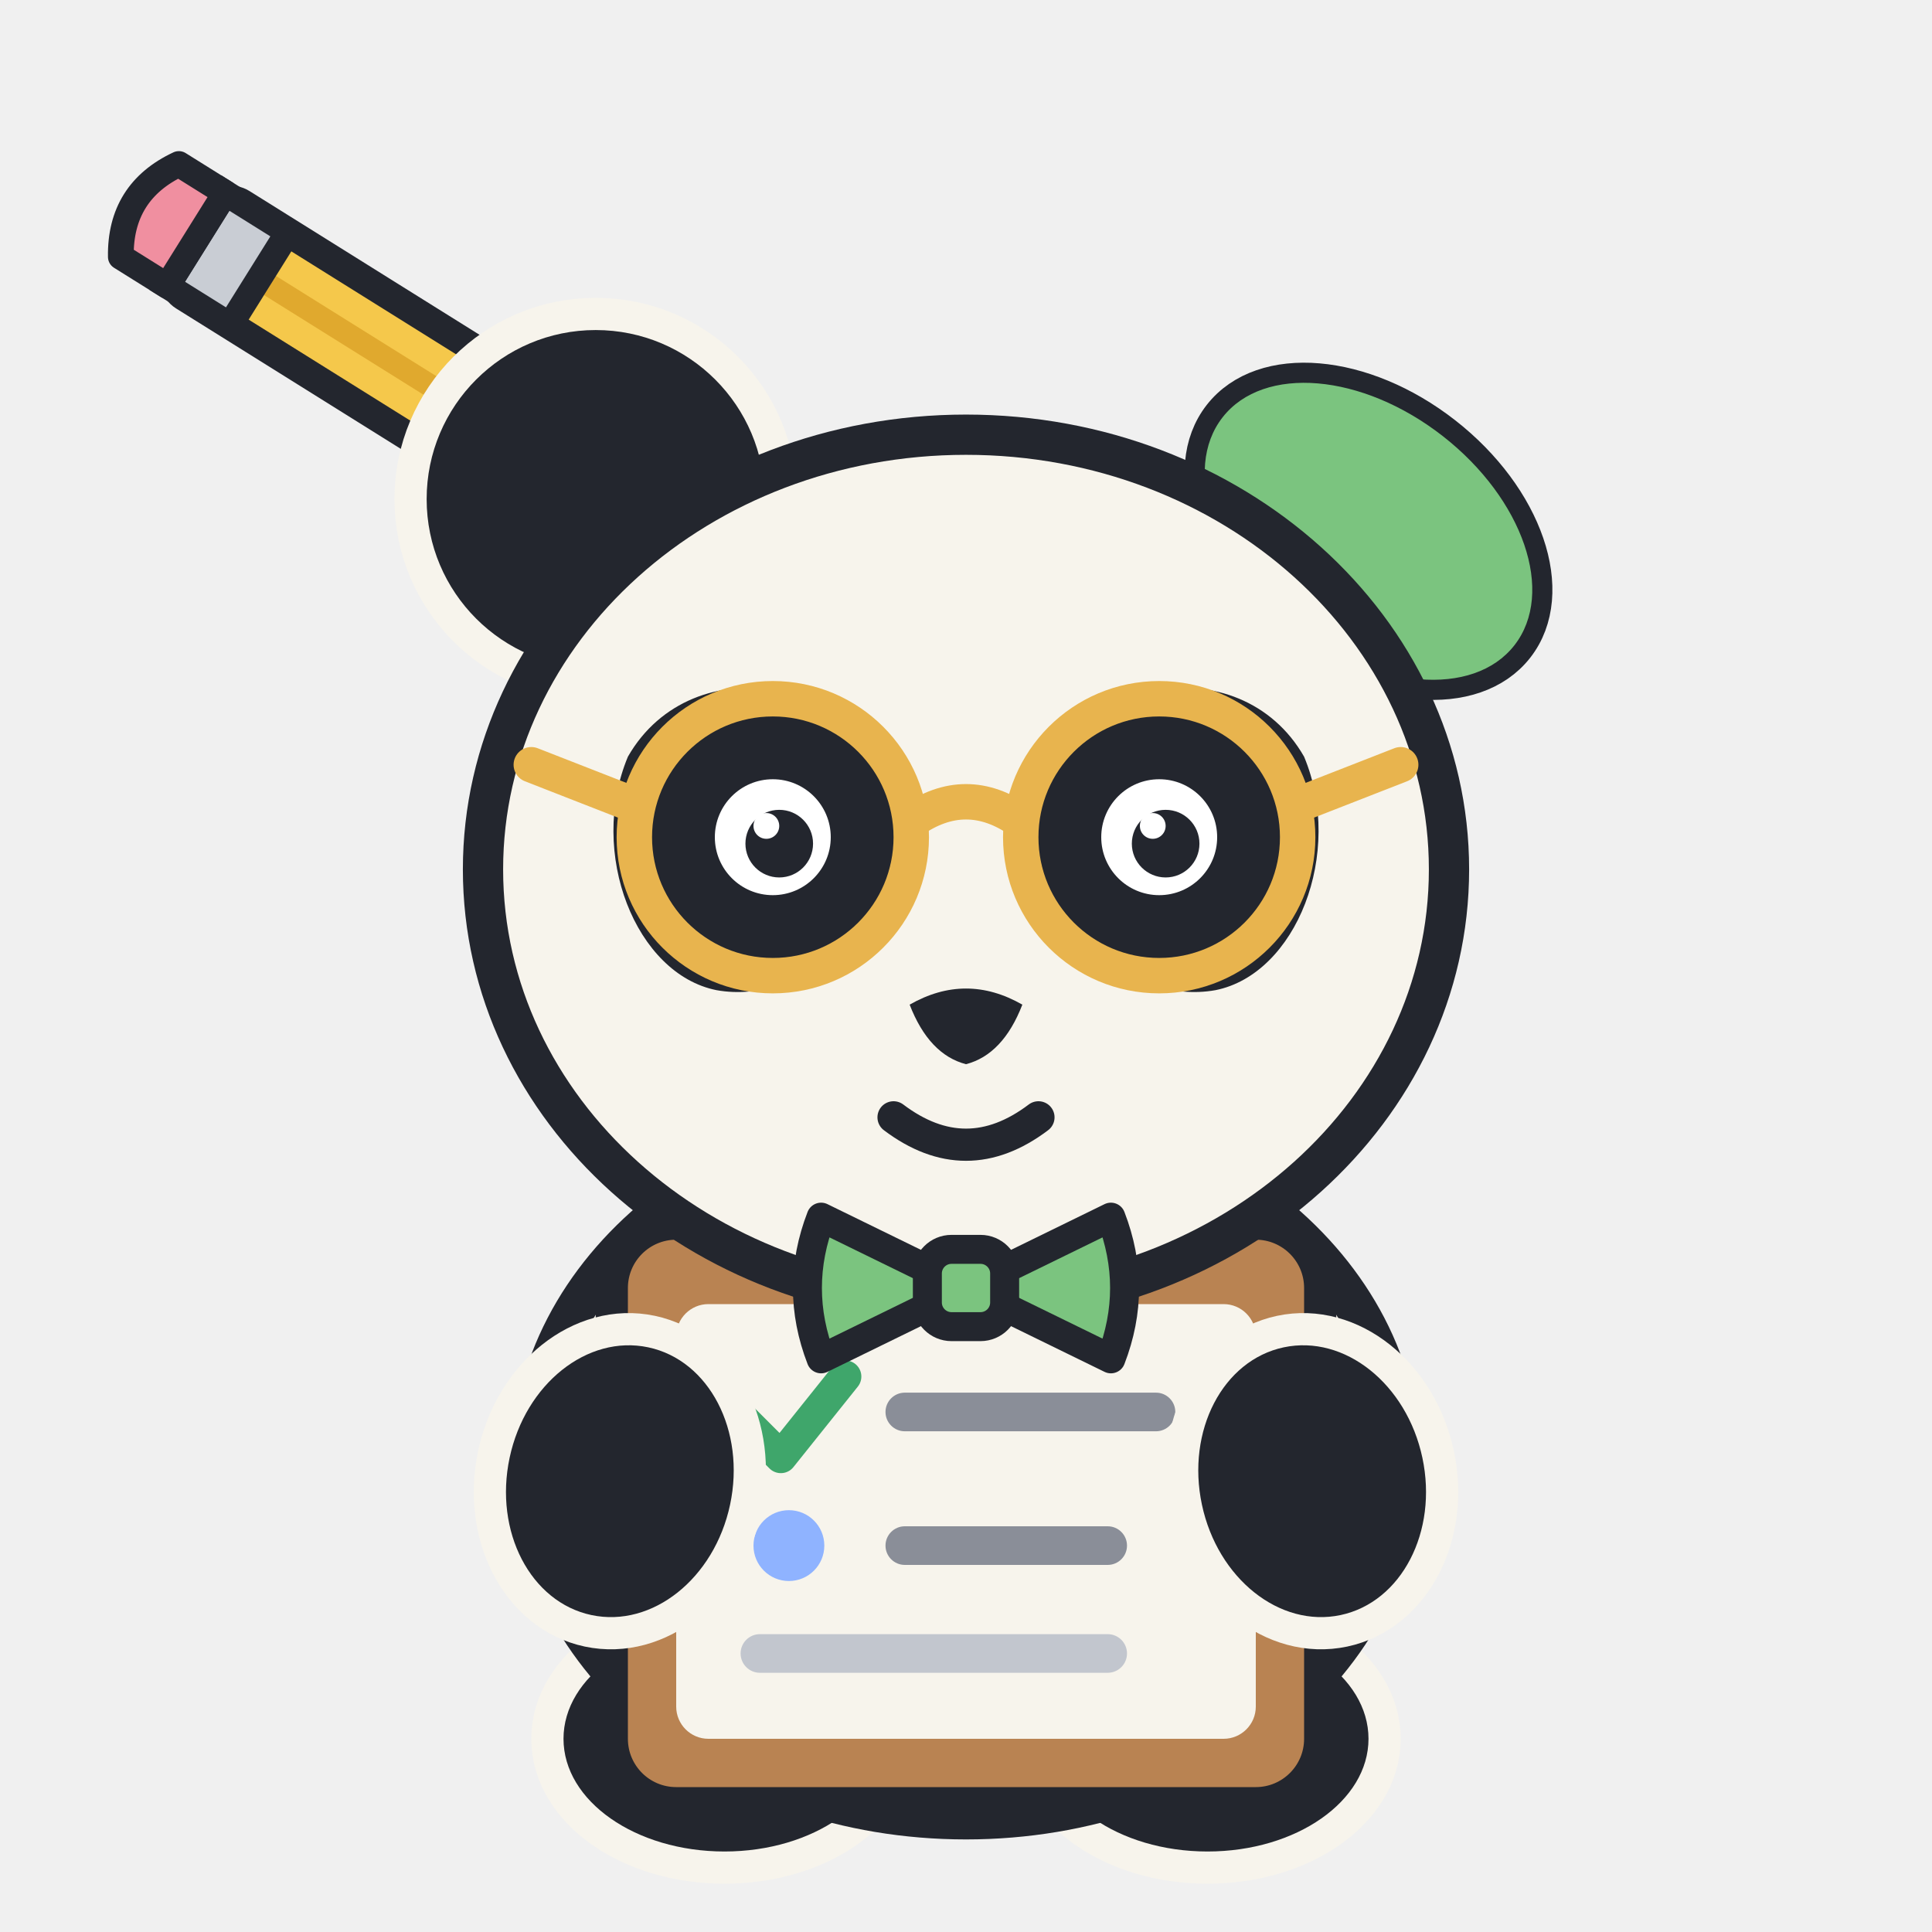
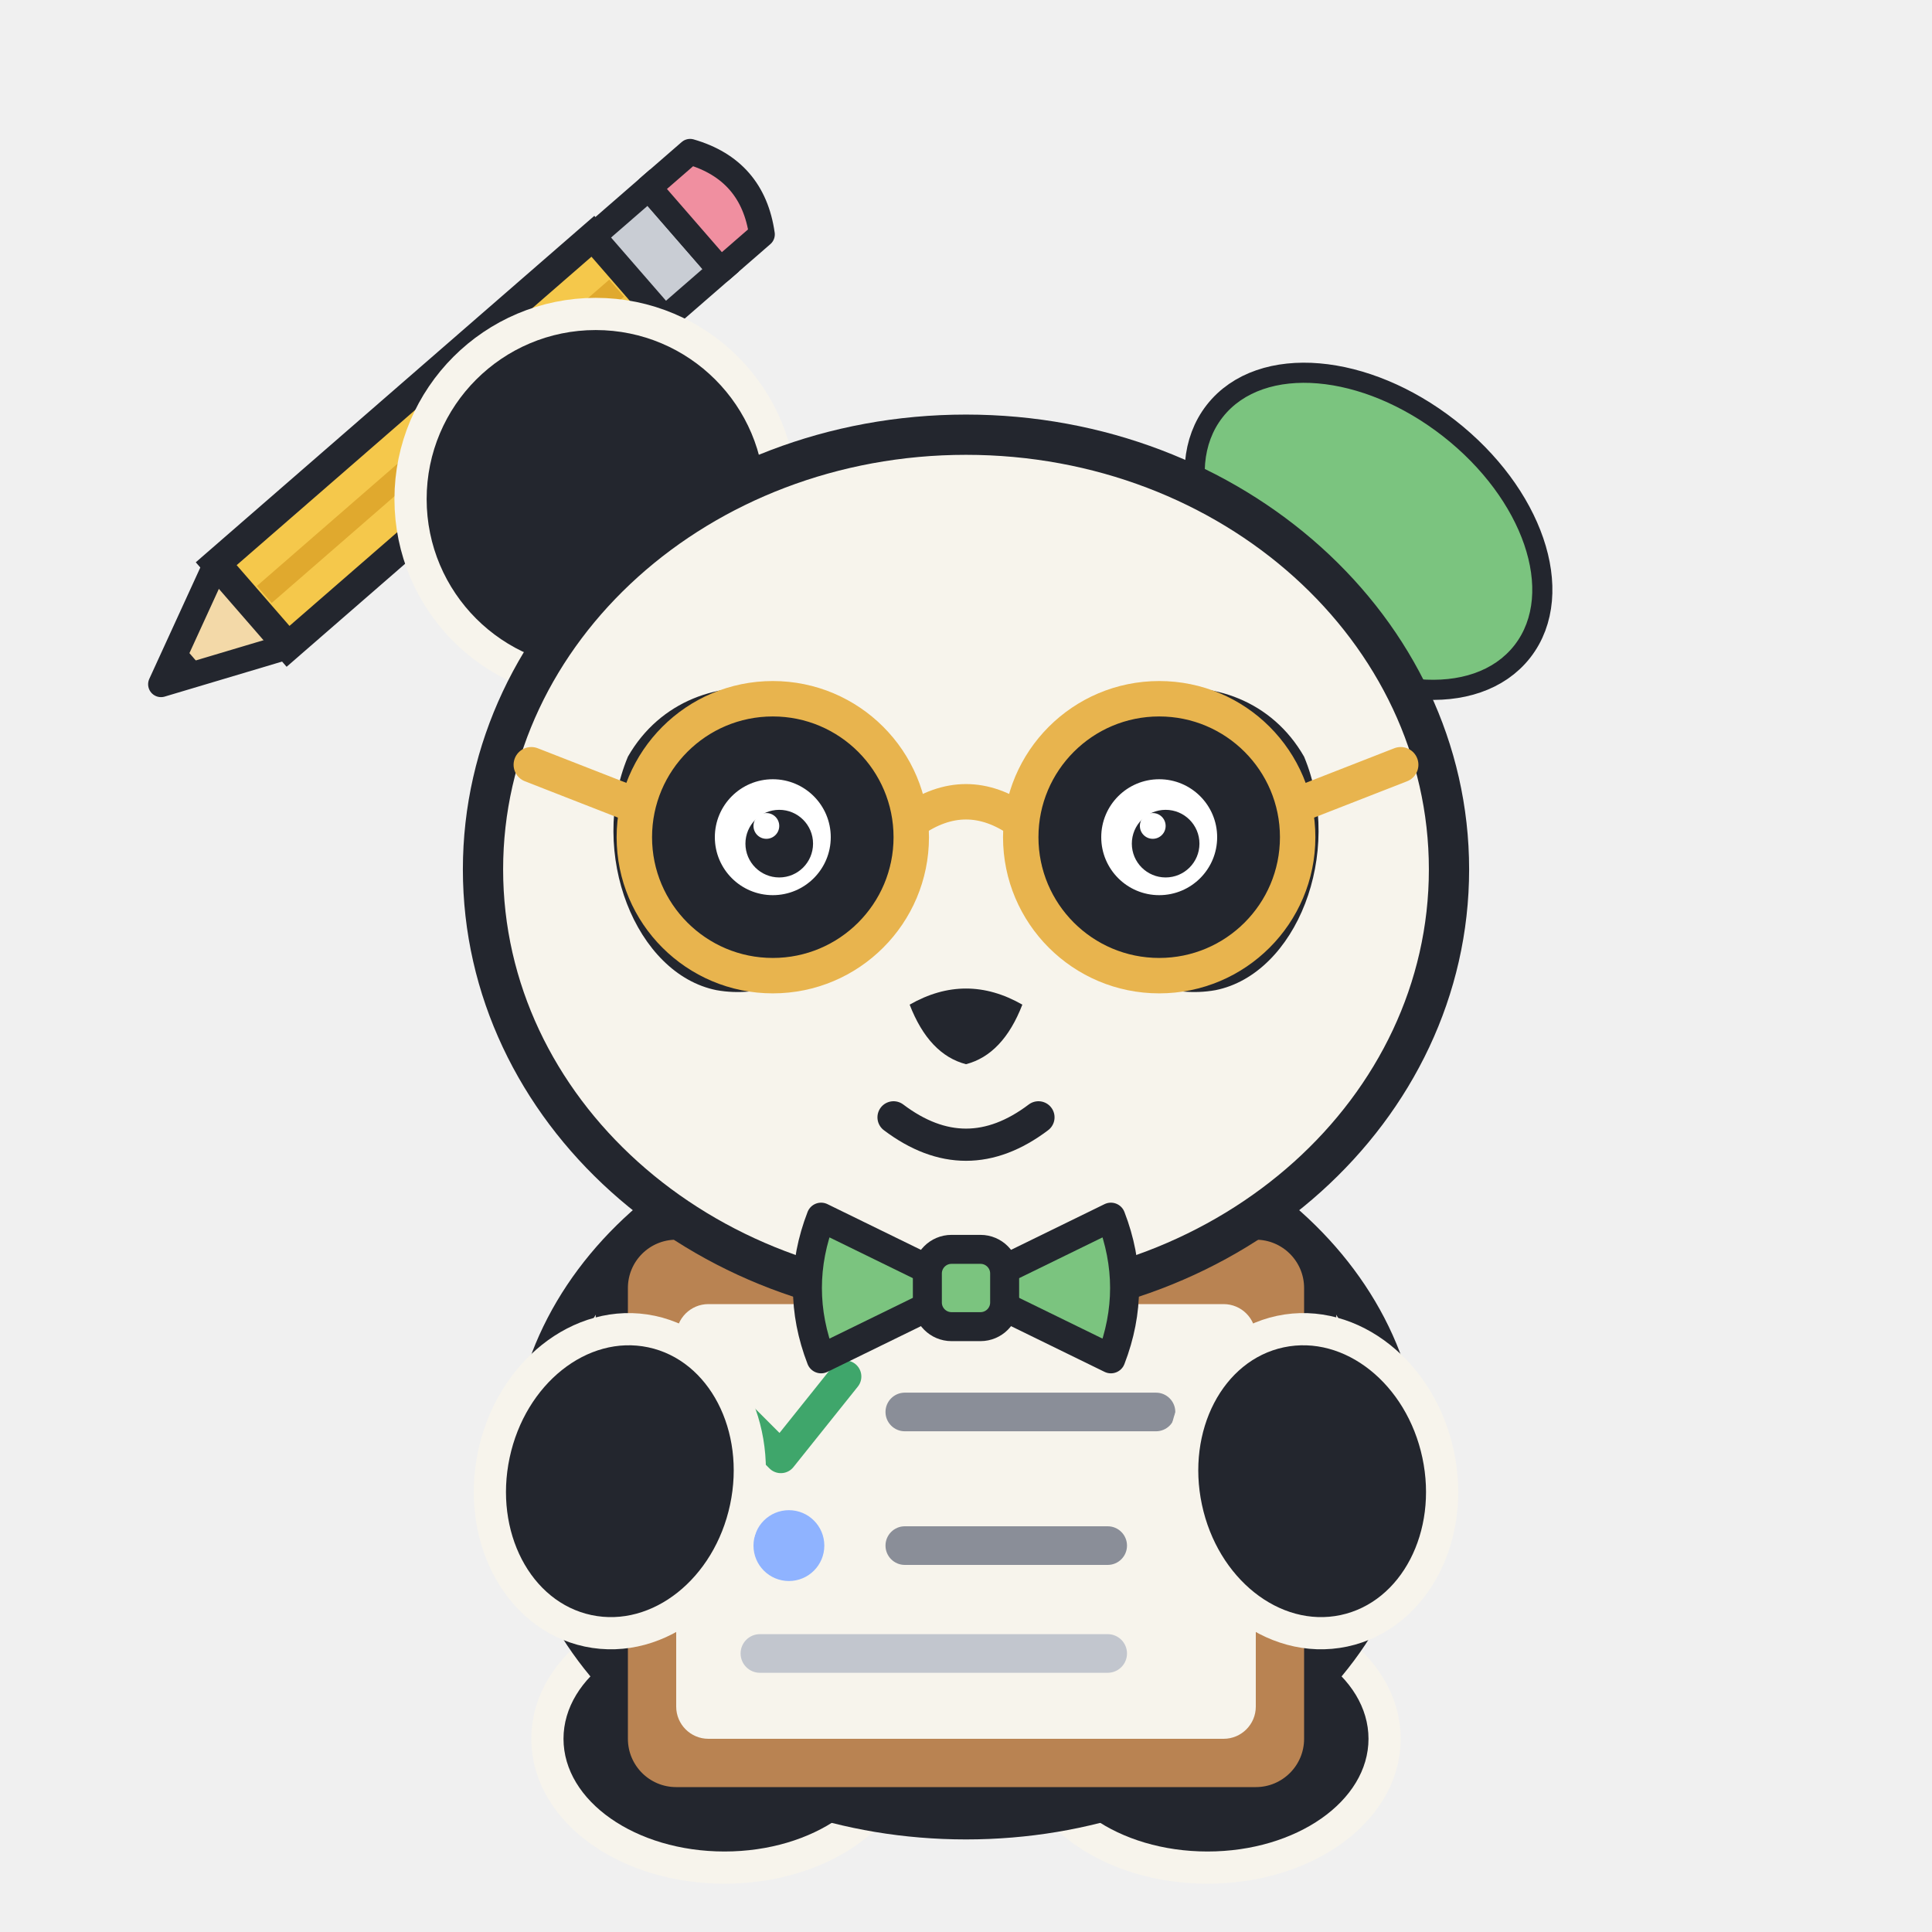
<svg xmlns="http://www.w3.org/2000/svg" viewBox="0 0 120 120" width="120" height="120">
-   <g transform="rotate(32 30 26)">
-     <rect x="9" y="22.6" width="44" height="6.8" rx="1.2" fill="#F5C84B" stroke="#23262E" stroke-width="1.8" />
-     <path d="M10.5 26 L51.5 26" stroke="#E0A92E" stroke-width="1.4" />
-     <rect x="9" y="22.6" width="4.6" height="6.8" fill="#C9CDD4" stroke="#23262E" stroke-width="1.6" />
-     <path d="M9 22.6 L5.6 22.6 Q3.4 26 5.6 29.4 L9 29.4 Z" fill="#F08FA0" stroke="#23262E" stroke-width="1.6" stroke-linejoin="round" />
+   <g transform="translate(10 42.5) rotate(-41)">
+     <path d="M0 0 L7.5 -3.4 L7.5 3.4 Z" fill="#F3D9A8" stroke="#23262E" stroke-width="1.6" stroke-linejoin="round" />
+     <path d="M0 0 L2.6 -1.2 L2.6 1.2 Z" fill="#23262E" />
+     <rect x="7.5" y="-3.4" width="31" height="6.8" fill="#F5C84B" stroke="#23262E" stroke-width="1.8" />
+     <path d="M8.5 0 L37.5 0" stroke="#E0A92E" stroke-width="1.4" />
+     <rect x="38.5" y="-3.4" width="4.6" height="6.8" fill="#C9CDD4" stroke="#23262E" stroke-width="1.6" />
+     <path d="M43.1 -3.4 L46.5 -3.4 Q48.7 0 46.5 3.4 L43.1 3.4 Z" fill="#F08FA0" stroke="#23262E" stroke-width="1.6" stroke-linejoin="round" />
  </g>
  <circle cx="37" cy="31" r="10.5" fill="#23262E" stroke="#F7F4EC" stroke-width="4" paint-order="stroke" />
  <ellipse cx="85" cy="33" rx="11.5" ry="7.5" transform="rotate(38 85 33)" fill="#7BC47F" stroke="#23262E" stroke-width="2.5" paint-order="stroke" />
  <ellipse cx="45" cy="108" rx="10" ry="7" fill="#23262E" stroke="#F7F4EC" stroke-width="4" paint-order="stroke" />
  <ellipse cx="75" cy="108" rx="10" ry="7" fill="#23262E" stroke="#F7F4EC" stroke-width="4" paint-order="stroke" />
  <ellipse cx="60" cy="91" rx="27" ry="22" fill="#F7F4EC" stroke="#23262E" stroke-width="2.5" />
  <rect x="38" y="76" width="44" height="36" rx="4" fill="#B98352" stroke="#23262E" stroke-width="2" />
  <rect x="42" y="81" width="36" height="27" rx="2" fill="#F7F4EC" />
  <rect x="52" y="72.5" width="16" height="7" rx="2" fill="#9AA0AA" stroke="#23262E" stroke-width="1.6" />
  <path d="M46 88 L48.5 90.5 L52.5 85.5" fill="none" stroke="#3FA66B" stroke-width="2" stroke-linecap="round" stroke-linejoin="round" />
  <rect x="55" y="86.5" width="18" height="2.4" rx="1.2" fill="#8A8E98" />
  <circle cx="49" cy="96" r="2.2" fill="#8FB3FF" />
  <rect x="55" y="94.8" width="15" height="2.4" rx="1.2" fill="#8A8E98" />
  <rect x="46" y="101.5" width="24" height="2.4" rx="1.2" fill="#C2C6CE" />
  <g fill="#23262E" stroke="#F7F4EC" stroke-width="4" paint-order="stroke">
    <ellipse cx="38.5" cy="92" rx="7" ry="8.5" transform="rotate(12 38.5 92)" />
    <ellipse cx="81.5" cy="92" rx="7" ry="8.5" transform="rotate(-12 81.5 92)" />
  </g>
  <ellipse cx="60" cy="54" rx="30" ry="27" fill="#F7F4EC" stroke="#23262E" stroke-width="2.5" />
  <path d="M39 47 C43 40 54 42 55.5 50 C56.5 57 50 62.5 44.5 61.5 C39.5 60.5 36.5 53 39 47 Z" fill="#23262E" />
  <path d="M81 47 C77 40 66 42 64.5 50 C63.5 57 70 62.5 75.5 61.5 C80.5 60.5 83.5 53 81 47 Z" fill="#23262E" />
  <circle cx="48" cy="52" r="3.6" fill="#FFFFFF" />
  <circle cx="48.4" cy="52.4" r="2.1" fill="#23262E" />
  <circle cx="47.6" cy="51.3" r="0.8" fill="#FFFFFF" />
  <circle cx="72" cy="52" r="3.6" fill="#FFFFFF" />
  <circle cx="72.4" cy="52.4" r="2.1" fill="#23262E" />
  <circle cx="71.6" cy="51.3" r="0.8" fill="#FFFFFF" />
  <g fill="none" stroke="#E8B44E" stroke-width="2.2">
    <circle cx="48" cy="52" r="8.6" />
    <circle cx="72" cy="52" r="8.6" />
    <path d="M56.6 51 Q60 48.6 63.4 51" stroke-linecap="round" />
    <path d="M39.4 50 L33 47.5 M80.6 50 L87 47.5" stroke-linecap="round" />
  </g>
  <path d="M56.5 62.4 Q60 60.4 63.5 62.4 Q62.3 65.5 60 66.1 Q57.7 65.5 56.5 62.4 Z" fill="#23262E" />
  <path d="M55.5 69.4 Q60 72.8 64.5 69.4" fill="none" stroke="#23262E" stroke-width="2" stroke-linecap="round" />
  <g fill="#7BC47F" stroke="#23262E" stroke-width="1.8" stroke-linejoin="round">
    <path d="M60 80 L51 75.6 Q49.3 80 51 84.4 Z" />
    <path d="M60 80 L69 75.6 Q70.7 80 69 84.4 Z" />
    <rect x="57.6" y="77.6" width="4.8" height="4.8" rx="1.5" />
  </g>
</svg>
